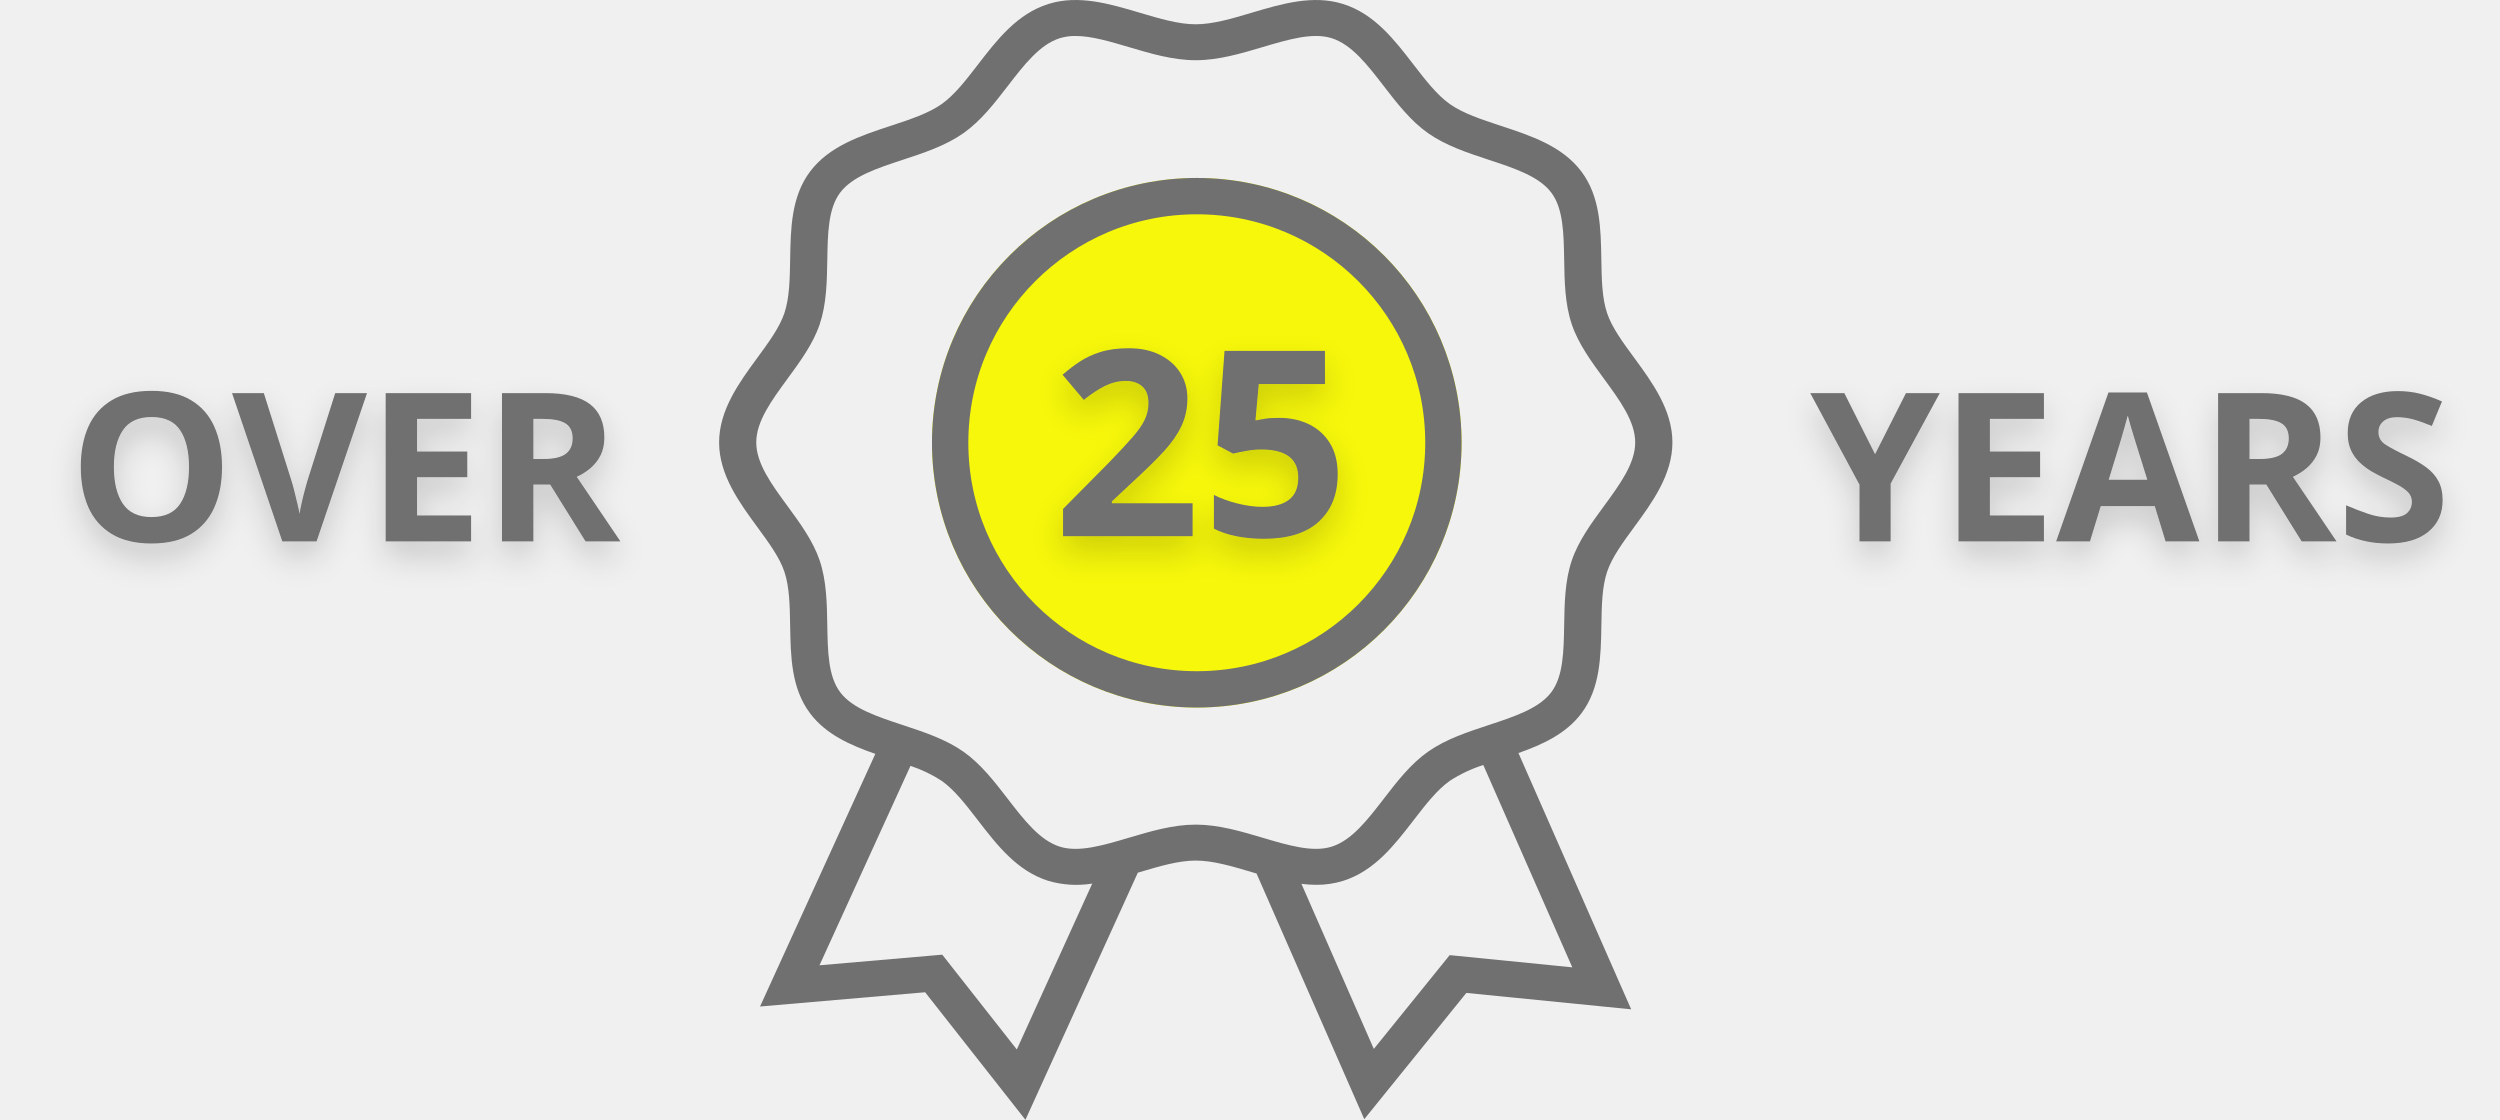
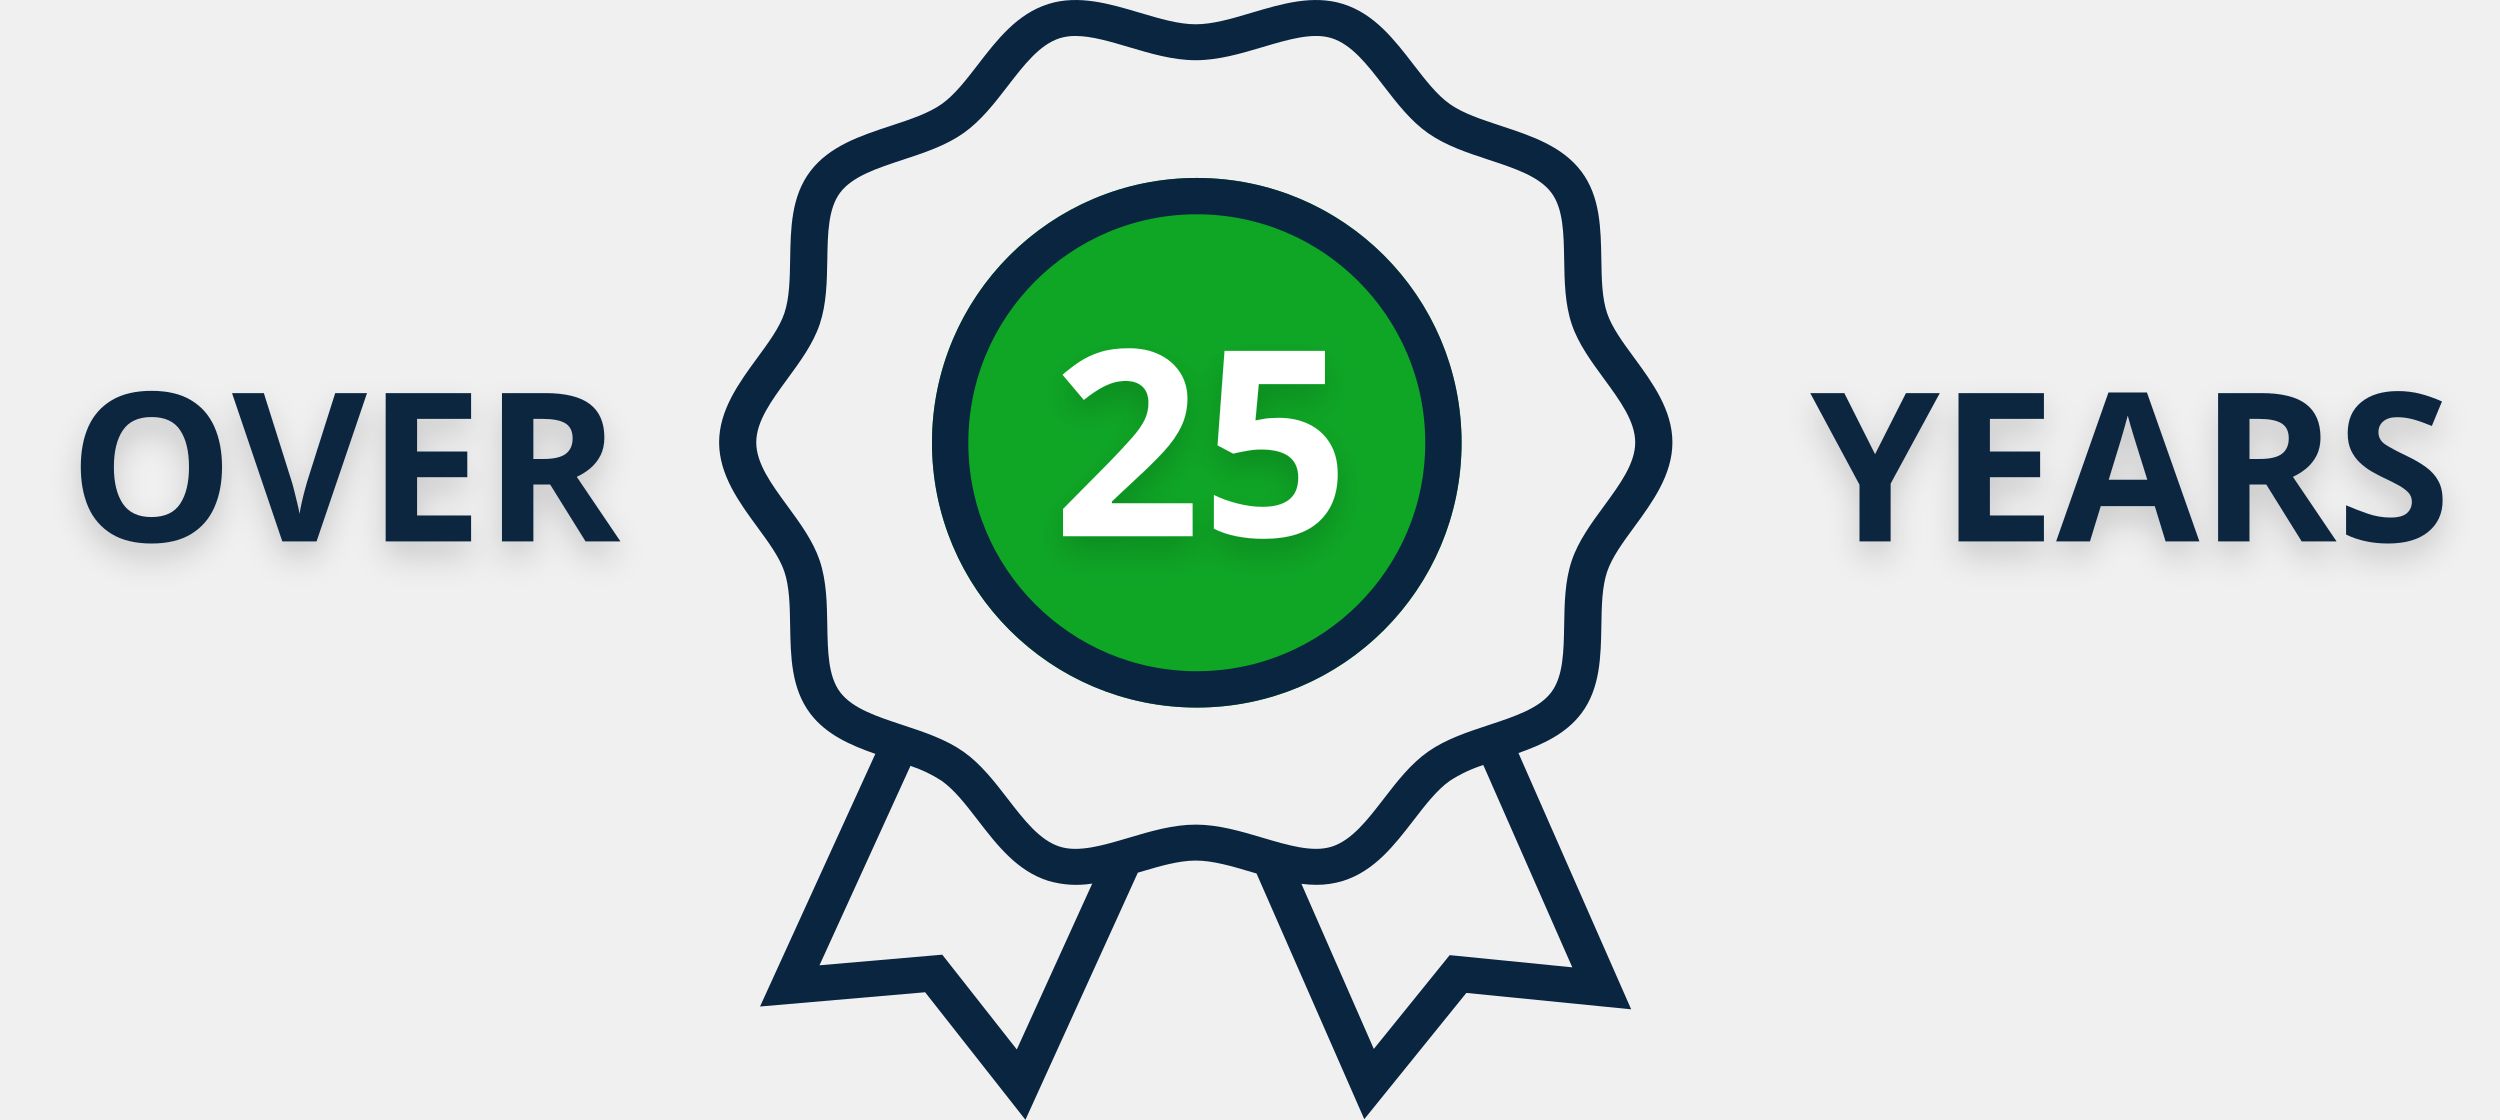
<svg xmlns="http://www.w3.org/2000/svg" width="481.5" height="215.675" viewBox="0 0 481.5 215.675" class="experience-svg">
  <defs>
    <filter id="_25" x="189.5" y="43.274" width="82" height="86" filterUnits="userSpaceOnUse">
      <feOffset dy="3" input="SourceAlpha" />
      <feGaussianBlur stdDeviation="3" result="blur" />
      <feFlood flood-opacity="0.161" />
      <feComposite operator="in" in2="blur" />
      <feComposite in="SourceGraphic" />
    </filter>
    <filter id="OVER" x="0" y="55.274" width="128" height="71" filterUnits="userSpaceOnUse">
      <feOffset dy="3" input="SourceAlpha" />
      <feGaussianBlur stdDeviation="3" result="blur-2" />
      <feFlood flood-opacity="0.161" />
      <feComposite operator="in" in2="blur-2" />
      <feComposite in="SourceGraphic" />
    </filter>
    <filter id="YEARS_" x="333.5" y="55.274" width="148" height="71" filterUnits="userSpaceOnUse">
      <feOffset dy="3" input="SourceAlpha" />
      <feGaussianBlur stdDeviation="3" result="blur-3" />
      <feFlood flood-opacity="0.161" />
      <feComposite operator="in" in2="blur-3" />
      <feComposite in="SourceGraphic" />
    </filter>
  </defs>
  <g id="Group_2" data-name="Group 2" transform="translate(-729.5 -3825.726)">
    <g id="award-new" transform="translate(856.458 3822.444)">
-       <path id="Path_10" data-name="Path 10" d="M182.571,63.6c-.988-2.938-1.048-6.551-1.112-10.373-.1-5.934-.2-12.072-3.848-16.919-3.683-4.9-9.72-6.885-15.559-8.808-3.714-1.226-7.221-2.382-9.756-4.166-2.487-1.75-4.676-4.591-7-7.6-3.709-4.813-7.545-9.792-13.587-11.687-5.791-1.817-11.8-.035-17.609,1.694-3.838,1.14-7.467,2.218-10.763,2.218S96.419,6.878,92.581,5.74C86.766,4.012,80.76,2.227,74.97,4.046c-6.042,1.9-9.88,6.876-13.589,11.691-2.318,3.008-4.507,5.849-6.992,7.6-2.535,1.784-6.044,2.941-9.756,4.164C38.8,29.421,32.76,31.413,29.075,36.306c-3.647,4.847-3.75,10.983-3.85,16.919C25.16,57.048,25.1,60.66,24.112,63.6c-.924,2.749-3.01,5.6-5.22,8.61-3.444,4.7-7.35,10.025-7.35,16.282s3.905,11.585,7.35,16.285c2.21,3.015,4.3,5.861,5.22,8.61.988,2.938,1.048,6.551,1.112,10.373.1,5.934.2,12.072,3.848,16.919,3.055,4.058,7.727,6.115,12.56,7.8L19.424,197.137l31.793-2.747,19.323,24.567,21.65-47.6c.129-.039.26-.076.391-.115,3.838-1.14,7.467-2.216,10.763-2.216s6.925,1.078,10.763,2.216c.313.092.628.182.943.275L135.8,218.835l19.659-24.315,31.75,3.158-21.712-49.359c4.676-1.655,9.159-3.707,12.121-7.643,3.645-4.845,3.748-10.983,3.848-16.917.062-3.822.124-7.433,1.112-10.376.924-2.749,3.01-5.6,5.22-8.612,3.444-4.7,7.35-10.027,7.35-16.285S191.238,76.9,187.794,72.2C185.583,69.194,183.495,66.348,182.571,63.6ZM68.878,205.408,54.52,187.152l-23.643,2.043L48.4,150.788a25.8,25.8,0,0,1,5.984,2.865c2.485,1.75,4.674,4.589,6.992,7.6,3.712,4.813,7.548,9.794,13.589,11.689a19.215,19.215,0,0,0,8.443.519Zm106.986-15.818-23.615-2.35-14.611,18.069-13.94-31.8a23.512,23.512,0,0,0,2.81.192,17.26,17.26,0,0,0,5.208-.762c6.042-1.9,9.877-6.874,13.587-11.687,2.32-3.008,4.509-5.849,6.994-7.6a26.98,26.98,0,0,1,6.428-3.028Zm6.087-88.819c-2.423,3.305-4.929,6.724-6.19,10.479-1.32,3.929-1.392,8.236-1.461,12.4-.086,5.08-.165,9.879-2.478,12.954-2.351,3.125-7.077,4.681-12.081,6.331-4.053,1.336-8.247,2.719-11.658,5.12-3.363,2.368-5.987,5.771-8.522,9.06-3.179,4.125-6.185,8.023-10.056,9.238-3.643,1.14-8.331-.254-13.3-1.727-4.177-1.24-8.493-2.523-12.866-2.523s-8.689,1.283-12.864,2.523c-4.967,1.475-9.66,2.871-13.3,1.727-3.874-1.216-6.879-5.115-10.061-9.242-2.535-3.289-5.156-6.689-8.519-9.058-3.413-2.4-7.605-3.783-11.658-5.12-5-1.648-9.729-3.208-12.081-6.331-2.313-3.075-2.392-7.873-2.478-12.954-.069-4.164-.141-8.471-1.461-12.4-1.26-3.753-3.767-7.172-6.187-10.477-3.1-4.231-6.032-8.227-6.032-12.28s2.929-8.047,6.03-12.278c2.423-3.305,4.927-6.722,6.19-10.477,1.318-3.929,1.392-8.233,1.461-12.4.086-5.083.165-9.882,2.48-12.956,2.351-3.123,7.075-4.681,12.078-6.329C51,32.717,55.191,31.334,58.6,28.931c3.361-2.366,5.982-5.768,8.519-9.058,3.182-4.127,6.185-8.026,10.059-9.242a10.008,10.008,0,0,1,3-.42c3.067,0,6.607,1.05,10.3,2.147,4.172,1.24,8.488,2.523,12.861,2.523s8.691-1.283,12.866-2.523c4.967-1.477,9.66-2.869,13.3-1.727,3.874,1.214,6.877,5.113,10.056,9.238,2.537,3.289,5.158,6.692,8.524,9.06,3.411,2.4,7.6,3.783,11.658,5.12,5,1.648,9.727,3.206,12.078,6.331,2.315,3.075,2.394,7.873,2.48,12.954.069,4.164.141,8.471,1.461,12.4,1.26,3.756,3.767,7.172,6.19,10.479,3.1,4.231,6.03,8.227,6.03,12.278S185.051,96.54,181.95,100.771Z" transform="translate(0 0)" fill="#707070" />
+       <path id="Path_10" data-name="Path 10" d="M182.571,63.6c-.988-2.938-1.048-6.551-1.112-10.373-.1-5.934-.2-12.072-3.848-16.919-3.683-4.9-9.72-6.885-15.559-8.808-3.714-1.226-7.221-2.382-9.756-4.166-2.487-1.75-4.676-4.591-7-7.6-3.709-4.813-7.545-9.792-13.587-11.687-5.791-1.817-11.8-.035-17.609,1.694-3.838,1.14-7.467,2.218-10.763,2.218S96.419,6.878,92.581,5.74C86.766,4.012,80.76,2.227,74.97,4.046c-6.042,1.9-9.88,6.876-13.589,11.691-2.318,3.008-4.507,5.849-6.992,7.6-2.535,1.784-6.044,2.941-9.756,4.164C38.8,29.421,32.76,31.413,29.075,36.306c-3.647,4.847-3.75,10.983-3.85,16.919C25.16,57.048,25.1,60.66,24.112,63.6c-.924,2.749-3.01,5.6-5.22,8.61-3.444,4.7-7.35,10.025-7.35,16.282s3.905,11.585,7.35,16.285c2.21,3.015,4.3,5.861,5.22,8.61.988,2.938,1.048,6.551,1.112,10.373.1,5.934.2,12.072,3.848,16.919,3.055,4.058,7.727,6.115,12.56,7.8L19.424,197.137l31.793-2.747,19.323,24.567,21.65-47.6c.129-.039.26-.076.391-.115,3.838-1.14,7.467-2.216,10.763-2.216s6.925,1.078,10.763,2.216c.313.092.628.182.943.275L135.8,218.835l19.659-24.315,31.75,3.158-21.712-49.359c4.676-1.655,9.159-3.707,12.121-7.643,3.645-4.845,3.748-10.983,3.848-16.917.062-3.822.124-7.433,1.112-10.376.924-2.749,3.01-5.6,5.22-8.612,3.444-4.7,7.35-10.027,7.35-16.285S191.238,76.9,187.794,72.2C185.583,69.194,183.495,66.348,182.571,63.6ZM68.878,205.408,54.52,187.152l-23.643,2.043L48.4,150.788a25.8,25.8,0,0,1,5.984,2.865c2.485,1.75,4.674,4.589,6.992,7.6,3.712,4.813,7.548,9.794,13.589,11.689a19.215,19.215,0,0,0,8.443.519Zm106.986-15.818-23.615-2.35-14.611,18.069-13.94-31.8a23.512,23.512,0,0,0,2.81.192,17.26,17.26,0,0,0,5.208-.762c6.042-1.9,9.877-6.874,13.587-11.687,2.32-3.008,4.509-5.849,6.994-7.6a26.98,26.98,0,0,1,6.428-3.028Zm6.087-88.819c-2.423,3.305-4.929,6.724-6.19,10.479-1.32,3.929-1.392,8.236-1.461,12.4-.086,5.08-.165,9.879-2.478,12.954-2.351,3.125-7.077,4.681-12.081,6.331-4.053,1.336-8.247,2.719-11.658,5.12-3.363,2.368-5.987,5.771-8.522,9.06-3.179,4.125-6.185,8.023-10.056,9.238-3.643,1.14-8.331-.254-13.3-1.727-4.177-1.24-8.493-2.523-12.866-2.523s-8.689,1.283-12.864,2.523c-4.967,1.475-9.66,2.871-13.3,1.727-3.874-1.216-6.879-5.115-10.061-9.242-2.535-3.289-5.156-6.689-8.519-9.058-3.413-2.4-7.605-3.783-11.658-5.12-5-1.648-9.729-3.208-12.081-6.331-2.313-3.075-2.392-7.873-2.478-12.954-.069-4.164-.141-8.471-1.461-12.4-1.26-3.753-3.767-7.172-6.187-10.477-3.1-4.231-6.032-8.227-6.032-12.28s2.929-8.047,6.03-12.278c2.423-3.305,4.927-6.722,6.19-10.477,1.318-3.929,1.392-8.233,1.461-12.4.086-5.083.165-9.882,2.48-12.956,2.351-3.123,7.075-4.681,12.078-6.329C51,32.717,55.191,31.334,58.6,28.931c3.361-2.366,5.982-5.768,8.519-9.058,3.182-4.127,6.185-8.026,10.059-9.242a10.008,10.008,0,0,1,3-.42c3.067,0,6.607,1.05,10.3,2.147,4.172,1.24,8.488,2.523,12.861,2.523s8.691-1.283,12.866-2.523c4.967-1.477,9.66-2.869,13.3-1.727,3.874,1.214,6.877,5.113,10.056,9.238,2.537,3.289,5.158,6.692,8.524,9.06,3.411,2.4,7.6,3.783,11.658,5.12,5,1.648,9.727,3.206,12.078,6.331,2.315,3.075,2.394,7.873,2.48,12.954.069,4.164.141,8.471,1.461,12.4,1.26,3.756,3.767,7.172,6.19,10.479,3.1,4.231,6.03,8.227,6.03,12.278S185.051,96.54,181.95,100.771Z" transform="translate(0 0)" fill="#0a2540" />
    </g>
-     <g id="Ellipse_4" data-name="Ellipse 4" transform="translate(909 3860)" fill="#f6f70a " stroke="#707070" stroke-width="7">
+     <g id="Ellipse_4" data-name="Ellipse 4" transform="translate(909 3860)" fill="#0fa626 " stroke="#0a2540" stroke-width="7">
      <circle cx="51" cy="51" r="51" stroke="none" />
      <circle cx="51" cy="51" r="47.5" fill="none" />
    </g>
    <g transform="matrix(1, 0, 0, 1, 729.5, 3825.73)" filter="url(#_25)">
-       <text id="_25-2" data-name="25" transform="translate(198.5 49.27)" fill="#707070" font-size="50" font-family="SegoeUI-Semibold, Segoe UI" font-weight="600">
+       <text id="_25-2" data-name="25" transform="translate(198.5 49.27)" fill="#fff" font-size="50" font-family="SegoeUI-Semibold, Segoe UI" font-weight="600">
        <tspan x="4.241" y="54">25</tspan>
      </text>
    </g>
    <g transform="matrix(1, 0, 0, 1, 729.5, 3825.73)" filter="url(#OVER)">
-       <text id="OVER-2" data-name="OVER" transform="translate(9 61.27)" fill="#707070" font-size="40" font-family="SegoeUI-Semibold, Segoe UI" font-weight="600">
+       <text id="OVER-2" data-name="OVER" transform="translate(9 61.27)" fill="#0a2540" font-size="40" font-family="SegoeUI-Semibold, Segoe UI" font-weight="600">
        <tspan x="4.248" y="43">OVER</tspan>
      </text>
    </g>
    <g transform="matrix(1, 0, 0, 1, 729.5, 3825.73)" filter="url(#YEARS_)">
-       <text id="YEARS_2" data-name="YEARS " transform="translate(342.5 61.27)" fill="#707070" font-size="40" font-family="SegoeUI-Semibold, Segoe UI" font-weight="600">
+       <text id="YEARS_2" data-name="YEARS " transform="translate(342.5 61.27)" fill="#0a2540" font-size="40" font-family="SegoeUI-Semibold, Segoe UI" font-weight="600">
        <tspan x="6.152" y="43">YEARS </tspan>
      </text>
    </g>
  </g>
</svg>
